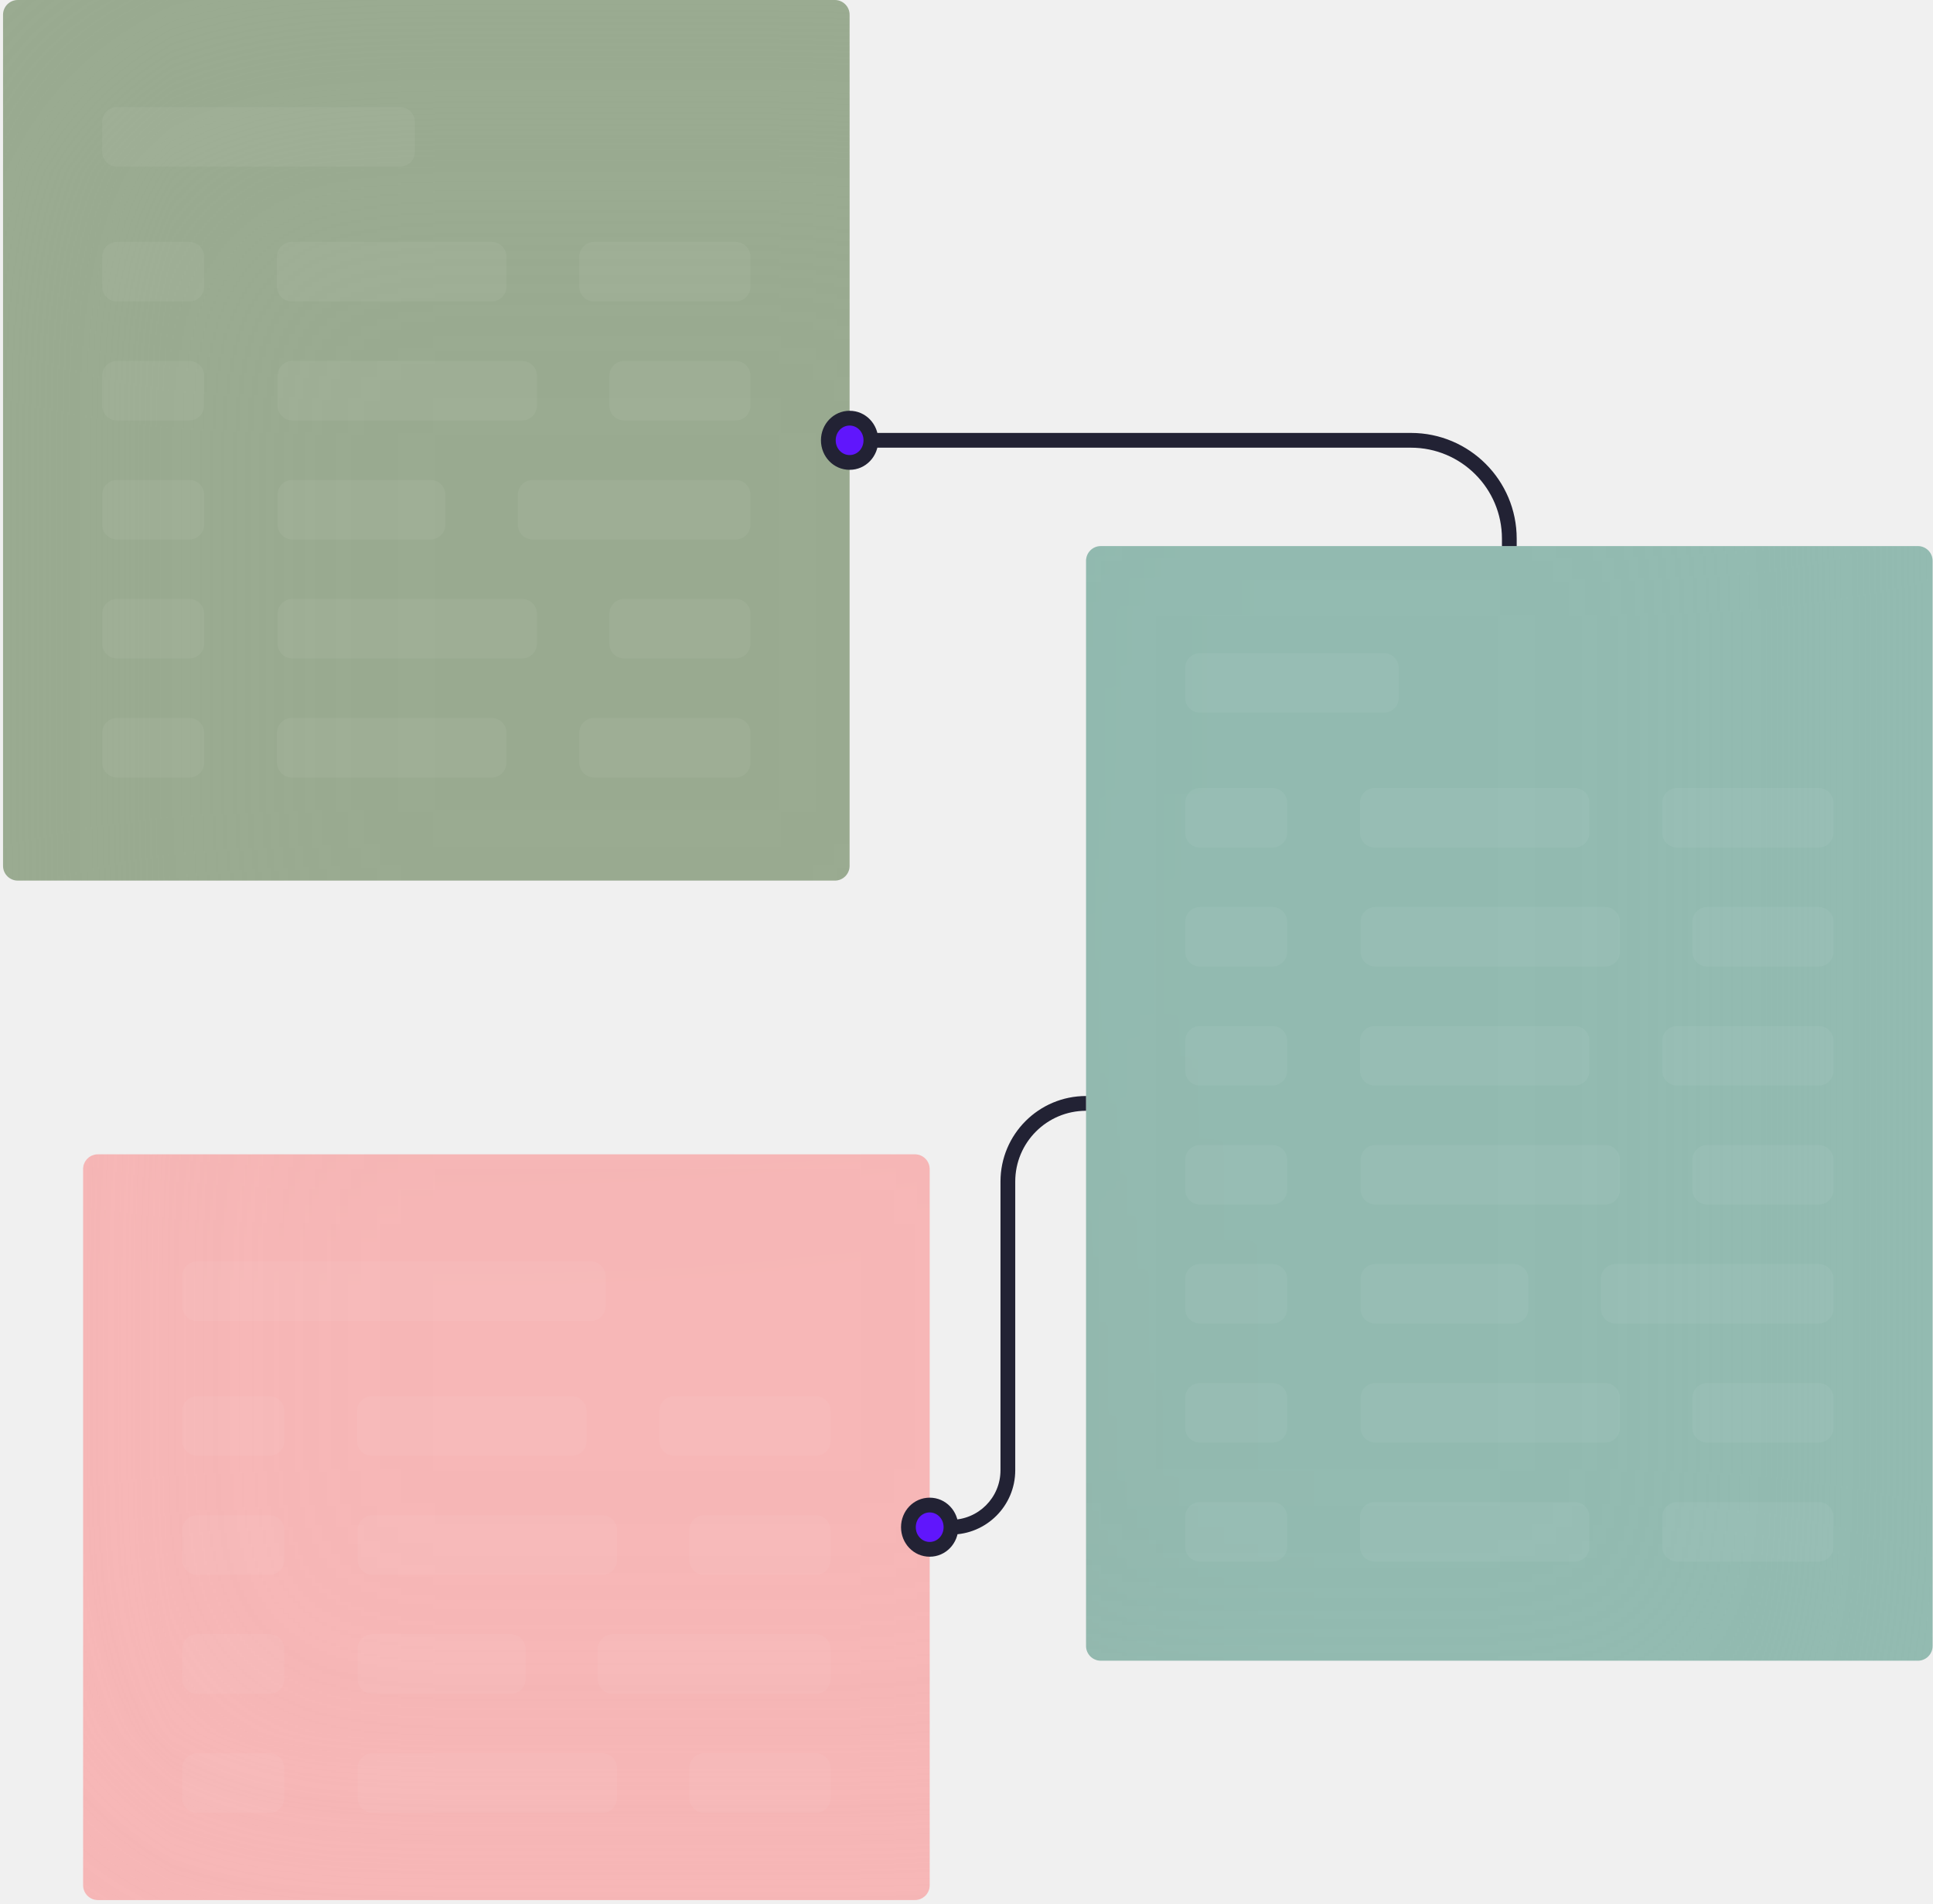
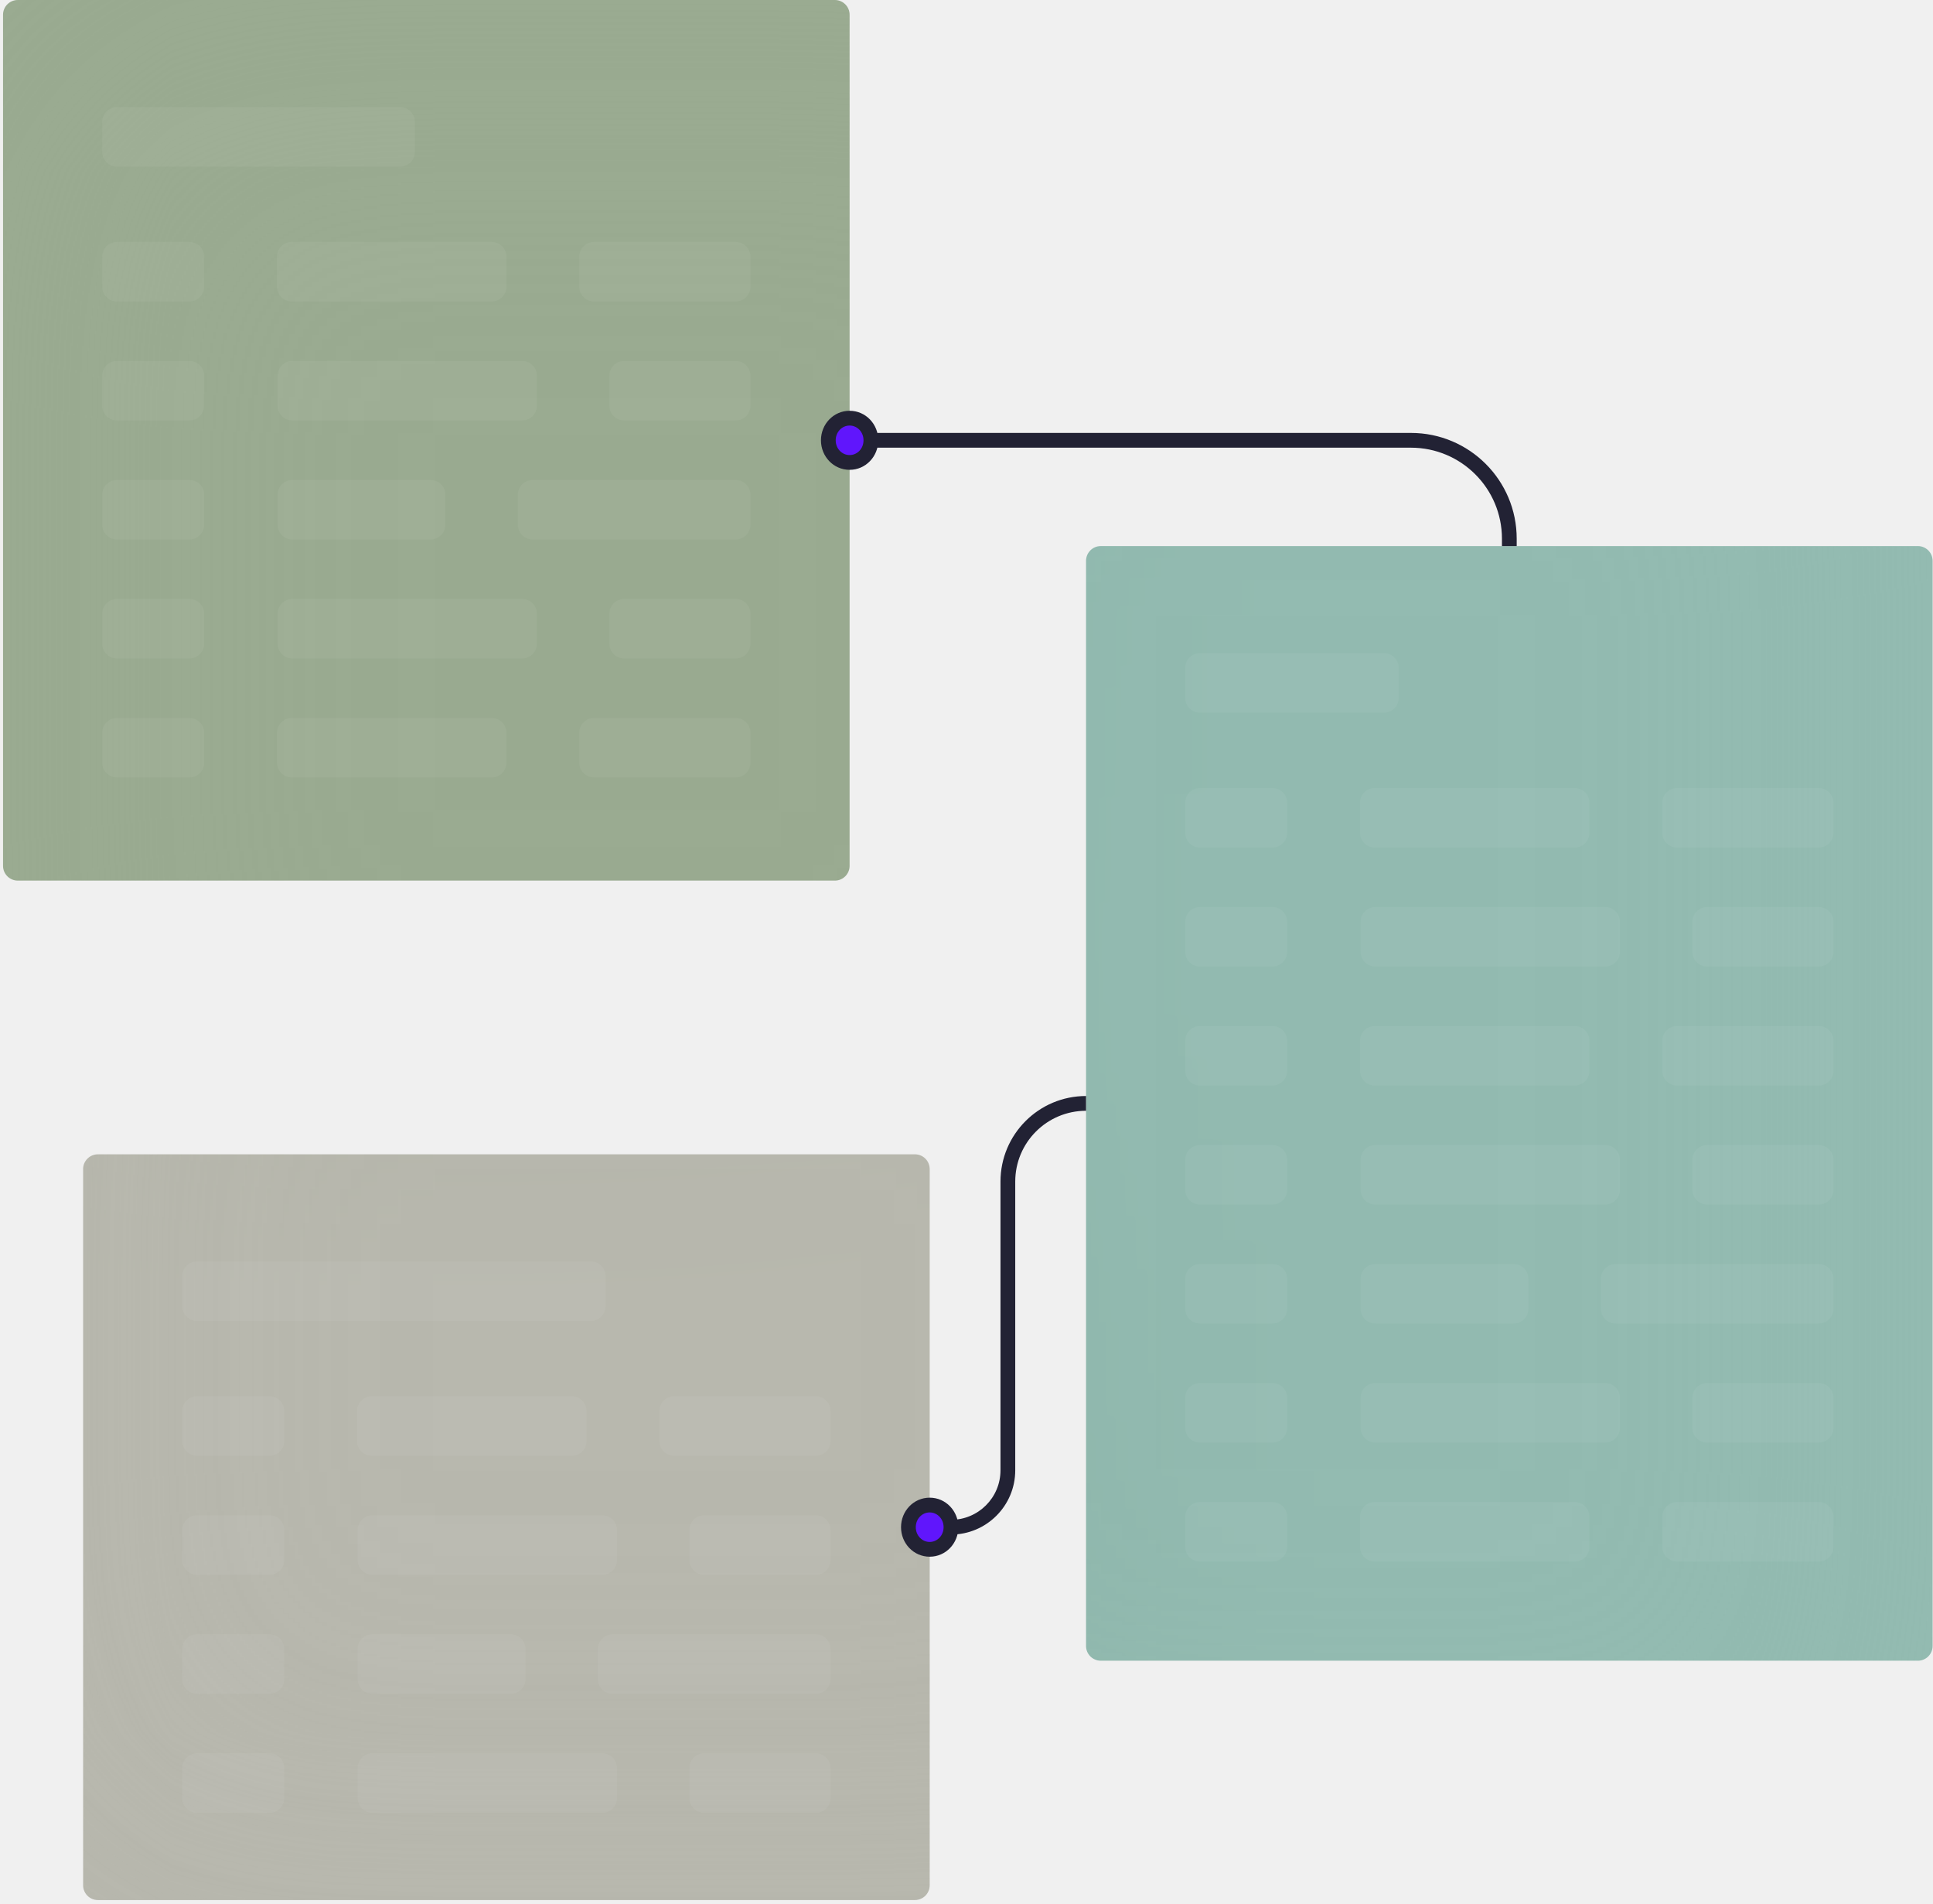
<svg xmlns="http://www.w3.org/2000/svg" width="393" height="387" viewBox="0 0 393 387" fill="none">
  <g filter="url(#filter0_b_31_232)">
    <rect x="0.617" width="172.117" height="179.002" rx="3" fill="#456732" fill-opacity="0.5" />
  </g>
  <rect x="20.775" y="21.77" width="63.575" height="12.095" rx="3" fill="white" fill-opacity="0.05" />
  <rect x="20.775" y="49.185" width="20.733" height="12.095" rx="3" fill="white" fill-opacity="0.05" />
  <rect x="20.775" y="73.375" width="20.733" height="12.095" rx="3" fill="white" fill-opacity="0.05" />
  <rect x="20.775" y="97.564" width="20.733" height="12.095" rx="3" fill="white" fill-opacity="0.05" />
  <rect x="20.775" y="121.754" width="20.733" height="12.095" rx="3" fill="white" fill-opacity="0.05" />
  <rect x="20.775" y="145.943" width="20.733" height="12.095" rx="3" fill="white" fill-opacity="0.05" />
  <rect x="56.317" y="49.185" width="46.649" height="12.095" rx="3" fill="white" fill-opacity="0.05" />
  <rect x="56.439" y="73.375" width="52.721" height="12.095" rx="3" fill="white" fill-opacity="0.05" />
  <rect x="56.439" y="97.564" width="34.113" height="12.095" rx="3" fill="white" fill-opacity="0.05" />
  <rect x="56.439" y="121.754" width="52.721" height="12.095" rx="3" fill="white" fill-opacity="0.05" />
  <rect x="56.317" y="145.943" width="46.649" height="12.095" rx="3" fill="white" fill-opacity="0.05" />
  <rect x="117.775" y="49.185" width="34.802" height="12.095" rx="3" fill="white" fill-opacity="0.05" />
  <rect x="123.891" y="73.375" width="28.686" height="12.095" rx="3" fill="white" fill-opacity="0.05" />
  <rect x="105.283" y="97.564" width="47.294" height="12.095" rx="3" fill="white" fill-opacity="0.05" />
  <rect x="123.891" y="121.754" width="28.686" height="12.095" rx="3" fill="white" fill-opacity="0.05" />
  <rect x="117.775" y="145.943" width="34.802" height="12.095" rx="3" fill="white" fill-opacity="0.05" />
  <g filter="url(#filter1_b_31_232)">
-     <rect x="16.899" y="234.638" width="172.117" height="151.587" rx="3" fill="#fa8787" fill-opacity="0.55" />
+     <rect x="16.899" y="234.638" width="172.117" height="151.587" rx="3" fill="#887" fill-opacity="0.55" />
  </g>
  <rect x="37.057" y="256.409" width="86.059" height="12.095" rx="3" fill="white" fill-opacity="0.05" />
  <rect x="37.057" y="283.823" width="20.733" height="12.095" rx="3" fill="white" fill-opacity="0.05" />
  <rect x="37.057" y="308.013" width="20.733" height="12.095" rx="3" fill="white" fill-opacity="0.05" />
  <rect x="37.057" y="332.202" width="20.733" height="12.095" rx="3" fill="white" fill-opacity="0.05" />
  <rect x="37.057" y="356.392" width="20.733" height="12.095" rx="3" fill="white" fill-opacity="0.05" />
  <rect x="72.599" y="283.823" width="46.649" height="12.095" rx="3" fill="white" fill-opacity="0.05" />
  <rect x="72.721" y="308.013" width="52.721" height="12.095" rx="3" fill="white" fill-opacity="0.05" />
  <rect x="72.721" y="332.202" width="34.113" height="12.095" rx="3" fill="white" fill-opacity="0.05" />
  <rect x="72.721" y="356.392" width="52.721" height="12.095" rx="3" fill="white" fill-opacity="0.05" />
  <rect x="134.057" y="283.823" width="34.802" height="12.095" rx="3" fill="white" fill-opacity="0.05" />
  <rect x="140.172" y="308.013" width="28.686" height="12.095" rx="3" fill="white" fill-opacity="0.05" />
  <rect x="121.565" y="332.202" width="47.294" height="12.095" rx="3" fill="white" fill-opacity="0.05" />
  <rect x="140.172" y="356.392" width="28.686" height="12.095" rx="3" fill="white" fill-opacity="0.05" />
  <g filter="url(#filter2_b_31_232)">
    <rect x="220.804" y="111" width="172.117" height="226.575" rx="3" fill="#378773" fill-opacity="0.5" />
  </g>
  <rect x="240.962" y="132.771" width="43.417" height="12.095" rx="3" fill="white" fill-opacity="0.05" />
  <rect x="240.962" y="208.564" width="20.733" height="12.095" rx="3" fill="white" fill-opacity="0.05" />
  <rect x="276.504" y="208.564" width="46.649" height="12.095" rx="3" fill="white" fill-opacity="0.05" />
  <rect x="337.962" y="208.564" width="34.802" height="12.095" rx="3" fill="white" fill-opacity="0.05" />
  <rect x="240.962" y="232.754" width="20.733" height="12.095" rx="3" fill="white" fill-opacity="0.05" />
  <rect x="276.626" y="232.754" width="52.721" height="12.095" rx="3" fill="white" fill-opacity="0.05" />
  <rect x="344.077" y="232.754" width="28.686" height="12.095" rx="3" fill="white" fill-opacity="0.05" />
  <rect x="240.962" y="281.133" width="20.733" height="12.095" rx="3" fill="white" fill-opacity="0.05" />
  <rect x="276.626" y="281.133" width="52.721" height="12.095" rx="3" fill="white" fill-opacity="0.05" />
  <rect x="344.077" y="281.133" width="28.686" height="12.095" rx="3" fill="white" fill-opacity="0.05" />
  <rect x="240.962" y="256.943" width="20.733" height="12.095" rx="3" fill="white" fill-opacity="0.05" />
  <rect x="276.626" y="256.943" width="34.113" height="12.095" rx="3" fill="white" fill-opacity="0.05" />
  <rect x="325.47" y="256.943" width="47.294" height="12.095" rx="3" fill="white" fill-opacity="0.05" />
  <rect x="240.962" y="184.375" width="20.733" height="12.095" rx="3" fill="white" fill-opacity="0.05" />
  <rect x="276.626" y="184.375" width="52.721" height="12.095" rx="3" fill="white" fill-opacity="0.05" />
  <rect x="344.077" y="184.375" width="28.686" height="12.095" rx="3" fill="white" fill-opacity="0.05" />
  <rect x="240.962" y="160.185" width="20.733" height="12.095" rx="3" fill="white" fill-opacity="0.05" />
  <rect x="276.504" y="160.185" width="46.649" height="12.095" rx="3" fill="white" fill-opacity="0.05" />
  <rect x="337.962" y="160.185" width="34.802" height="12.095" rx="3" fill="white" fill-opacity="0.05" />
  <rect x="240.962" y="305.322" width="20.733" height="12.095" rx="3" fill="white" fill-opacity="0.05" />
  <rect x="276.504" y="305.322" width="46.649" height="12.095" rx="3" fill="white" fill-opacity="0.05" />
  <rect x="337.962" y="305.322" width="34.802" height="12.095" rx="3" fill="white" fill-opacity="0.05" />
  <path d="M172.735 85.001C170.331 85.001 168.408 87.001 168.408 89.501C168.408 92.001 170.331 94.001 172.735 94.001C175.139 94.001 177.062 92.001 177.062 89.501C177.062 87.001 175.139 85.001 172.735 85.001Z" fill="#6016FC" />
  <path d="M169.908 89.501C169.908 87.773 171.214 86.501 172.735 86.501V83.501C169.448 83.501 166.908 86.229 166.908 89.501H169.908ZM172.735 86.501C174.255 86.501 175.562 87.773 175.562 89.501H178.562C178.562 86.229 176.022 83.501 172.735 83.501V86.501ZM175.562 89.501C175.562 91.229 174.255 92.501 172.735 92.501V95.501C176.022 95.501 178.562 92.773 178.562 89.501H175.562ZM172.735 92.501C171.214 92.501 169.908 91.229 169.908 89.501H166.908C166.908 92.773 169.448 95.501 172.735 95.501V92.501ZM177.062 91.001H286.862V88.001H177.062V91.001ZM305.362 109.501V111H308.362V109.501H305.362ZM286.862 91.001C297.08 91.001 305.362 99.284 305.362 109.501H308.362C308.362 97.627 298.737 88.001 286.862 88.001V91.001Z" fill="#222234" />
  <path d="M189.016 305.932C186.612 305.932 184.689 307.932 184.689 310.432C184.689 312.932 186.612 314.932 189.016 314.932C191.42 314.932 193.343 312.932 193.343 310.432C193.343 307.932 191.42 305.932 189.016 305.932Z" fill="#6016FC" />
  <path d="M186.189 310.432C186.189 308.704 187.496 307.432 189.016 307.432V304.432C185.729 304.432 183.189 307.159 183.189 310.432H186.189ZM189.016 307.432C190.537 307.432 191.843 308.704 191.843 310.432H194.843C194.843 307.159 192.303 304.432 189.016 304.432V307.432ZM191.843 310.432C191.843 312.159 190.537 313.432 189.016 313.432V316.432C192.303 316.432 194.843 313.704 194.843 310.432H191.843ZM189.016 313.432C187.496 313.432 186.189 312.159 186.189 310.432H183.189C183.189 313.704 185.729 316.432 189.016 316.432V313.432ZM206.41 298.865V240.181H203.41V298.865H206.41ZM206.41 240.181C206.41 232.232 212.854 225.787 220.804 225.787V222.787C211.197 222.787 203.41 230.575 203.41 240.181H206.41ZM193.343 311.932C200.56 311.932 206.41 306.081 206.41 298.865H203.41C203.41 304.425 198.903 308.932 193.343 308.932V311.932Z" fill="#222234" />
  <defs>
    <filter id="filter0_b_31_232" x="-73.383" y="-74" width="320.117" height="327.002" filterUnits="userSpaceOnUse" color-interpolation-filters="sRGB">
      <feFlood flood-opacity="0" result="BackgroundImageFix" />
      <feGaussianBlur in="BackgroundImage" stdDeviation="37" />
      <feComposite in2="SourceAlpha" operator="in" result="effect1_backgroundBlur_31_232" />
      <feBlend mode="normal" in="SourceGraphic" in2="effect1_backgroundBlur_31_232" result="shape" />
    </filter>
    <filter id="filter1_b_31_232" x="-57.101" y="160.638" width="320.117" height="299.587" filterUnits="userSpaceOnUse" color-interpolation-filters="sRGB">
      <feFlood flood-opacity="0" result="BackgroundImageFix" />
      <feGaussianBlur in="BackgroundImage" stdDeviation="37" />
      <feComposite in2="SourceAlpha" operator="in" result="effect1_backgroundBlur_31_232" />
      <feBlend mode="normal" in="SourceGraphic" in2="effect1_backgroundBlur_31_232" result="shape" />
    </filter>
    <filter id="filter2_b_31_232" x="146.804" y="37" width="320.117" height="374.575" filterUnits="userSpaceOnUse" color-interpolation-filters="sRGB">
      <feFlood flood-opacity="0" result="BackgroundImageFix" />
      <feGaussianBlur in="BackgroundImage" stdDeviation="37" />
      <feComposite in2="SourceAlpha" operator="in" result="effect1_backgroundBlur_31_232" />
      <feBlend mode="normal" in="SourceGraphic" in2="effect1_backgroundBlur_31_232" result="shape" />
    </filter>
  </defs>
</svg>
